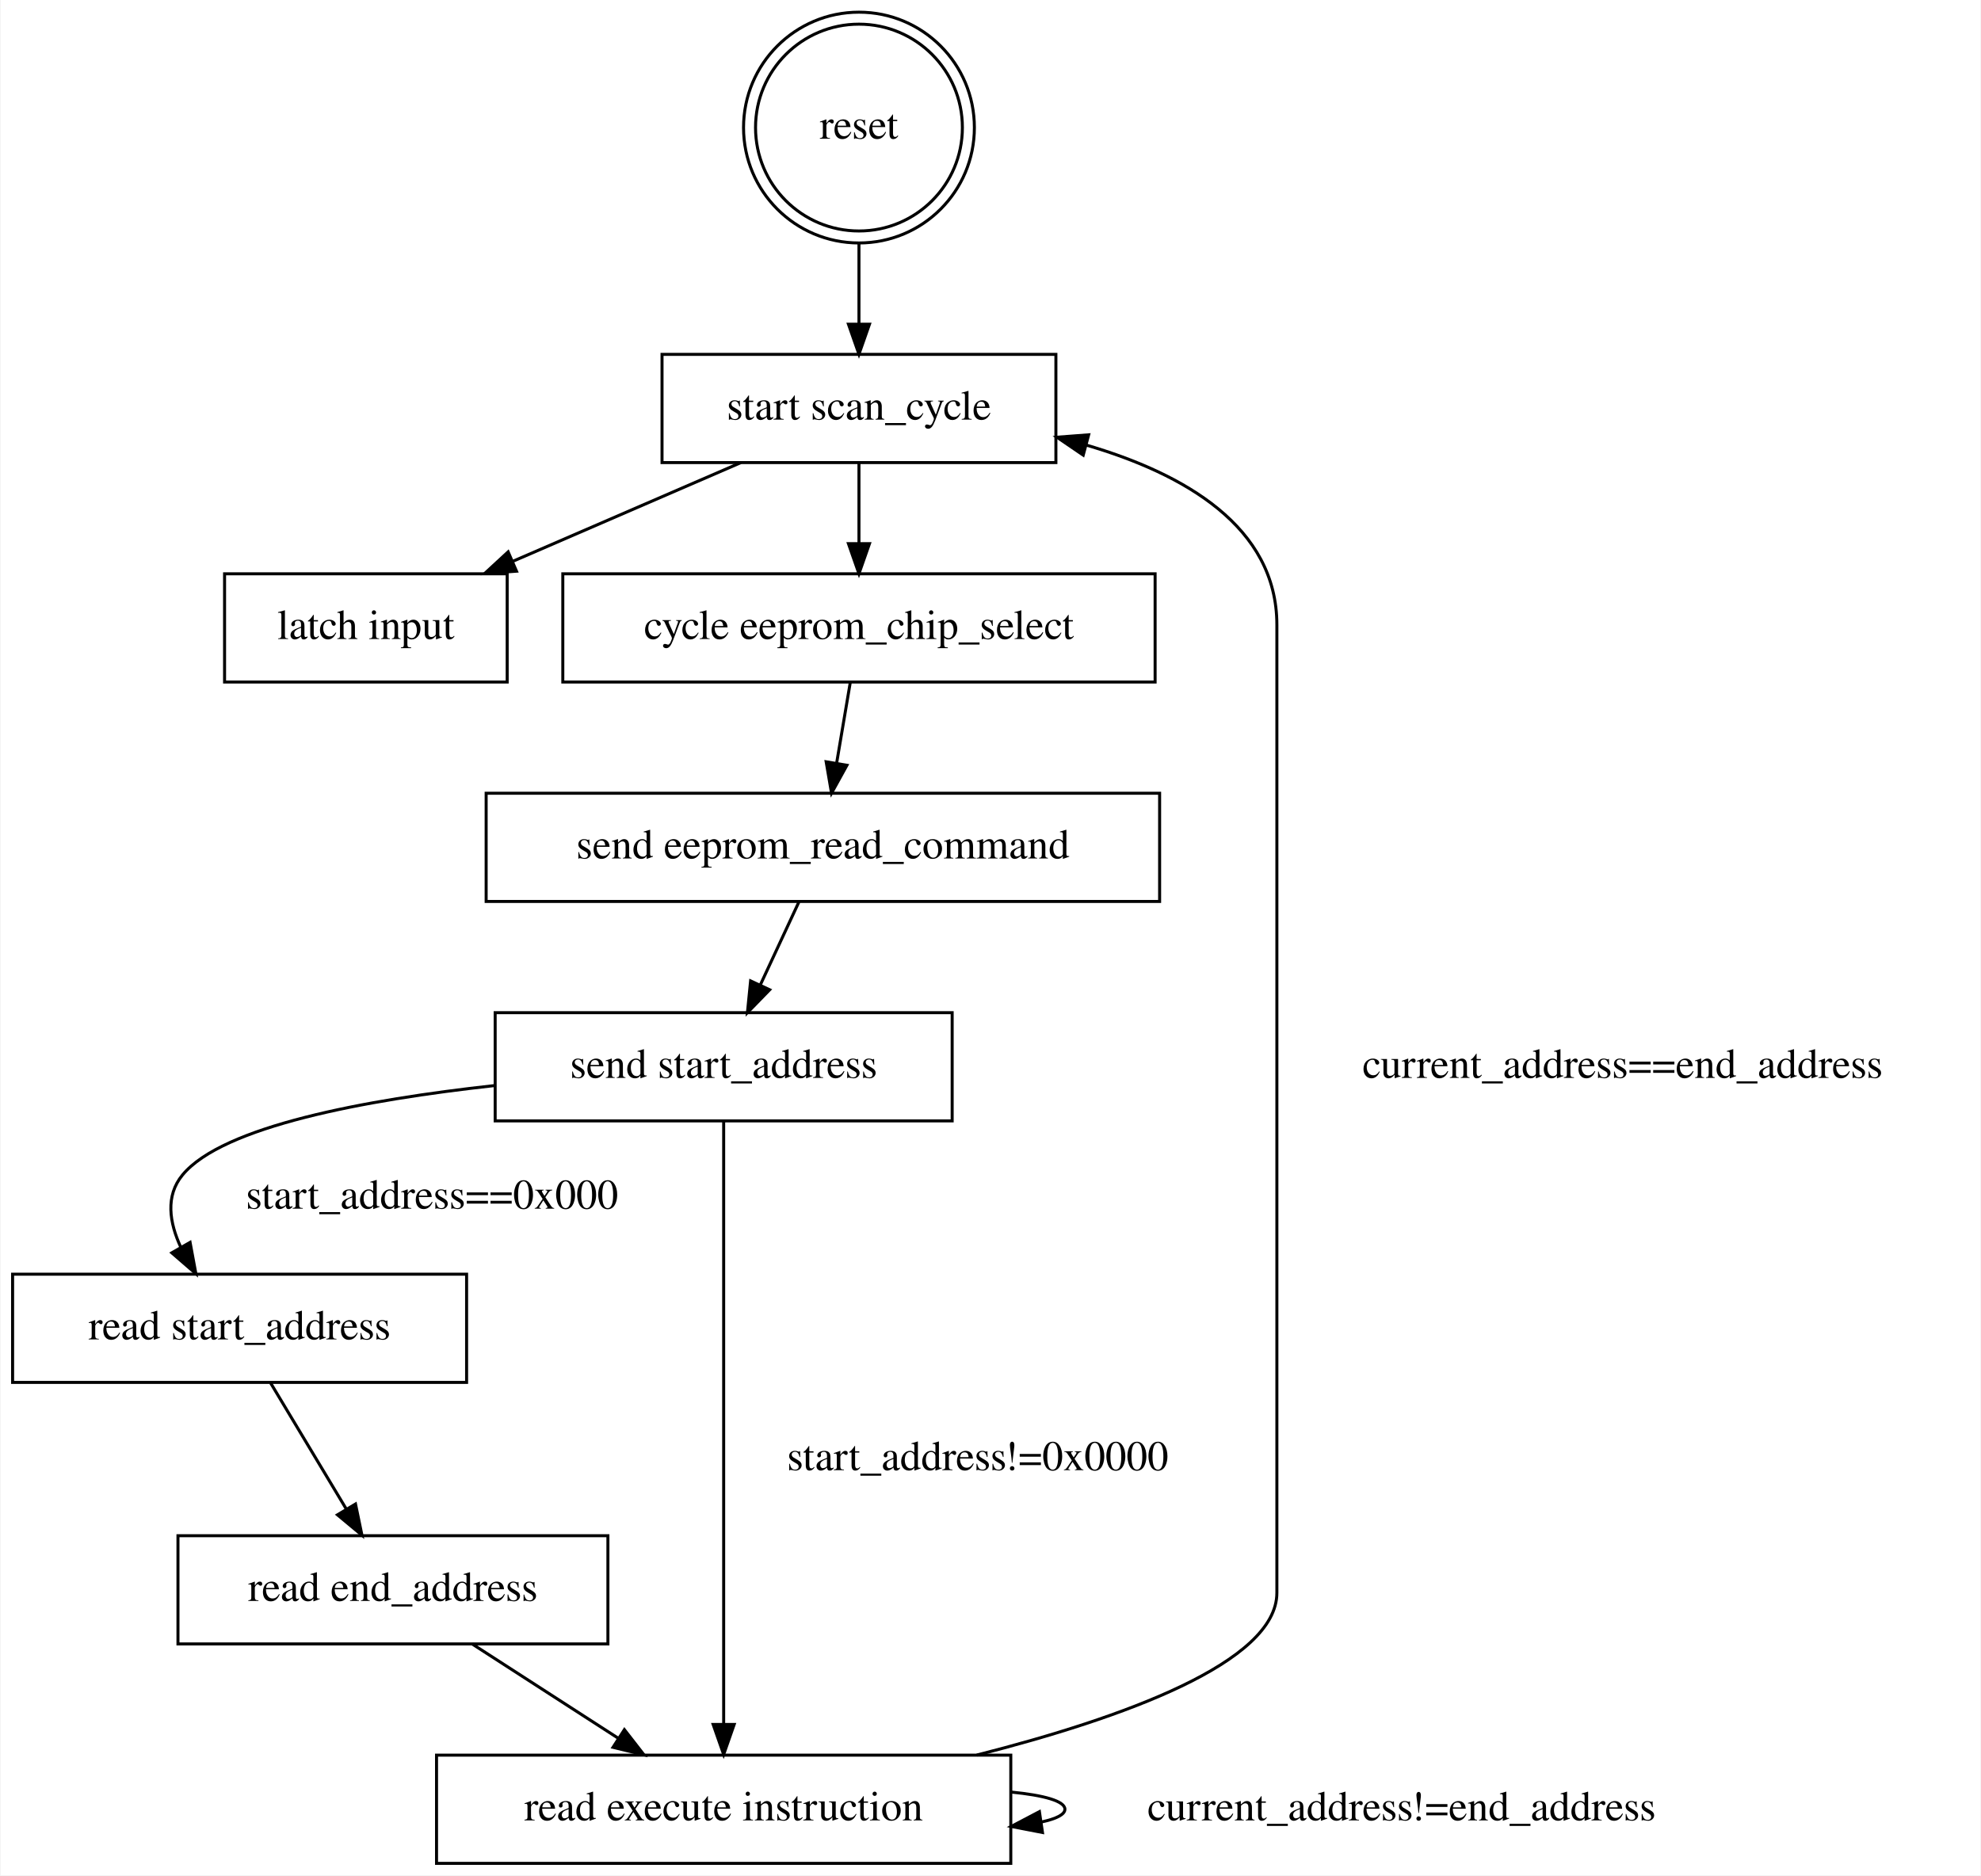
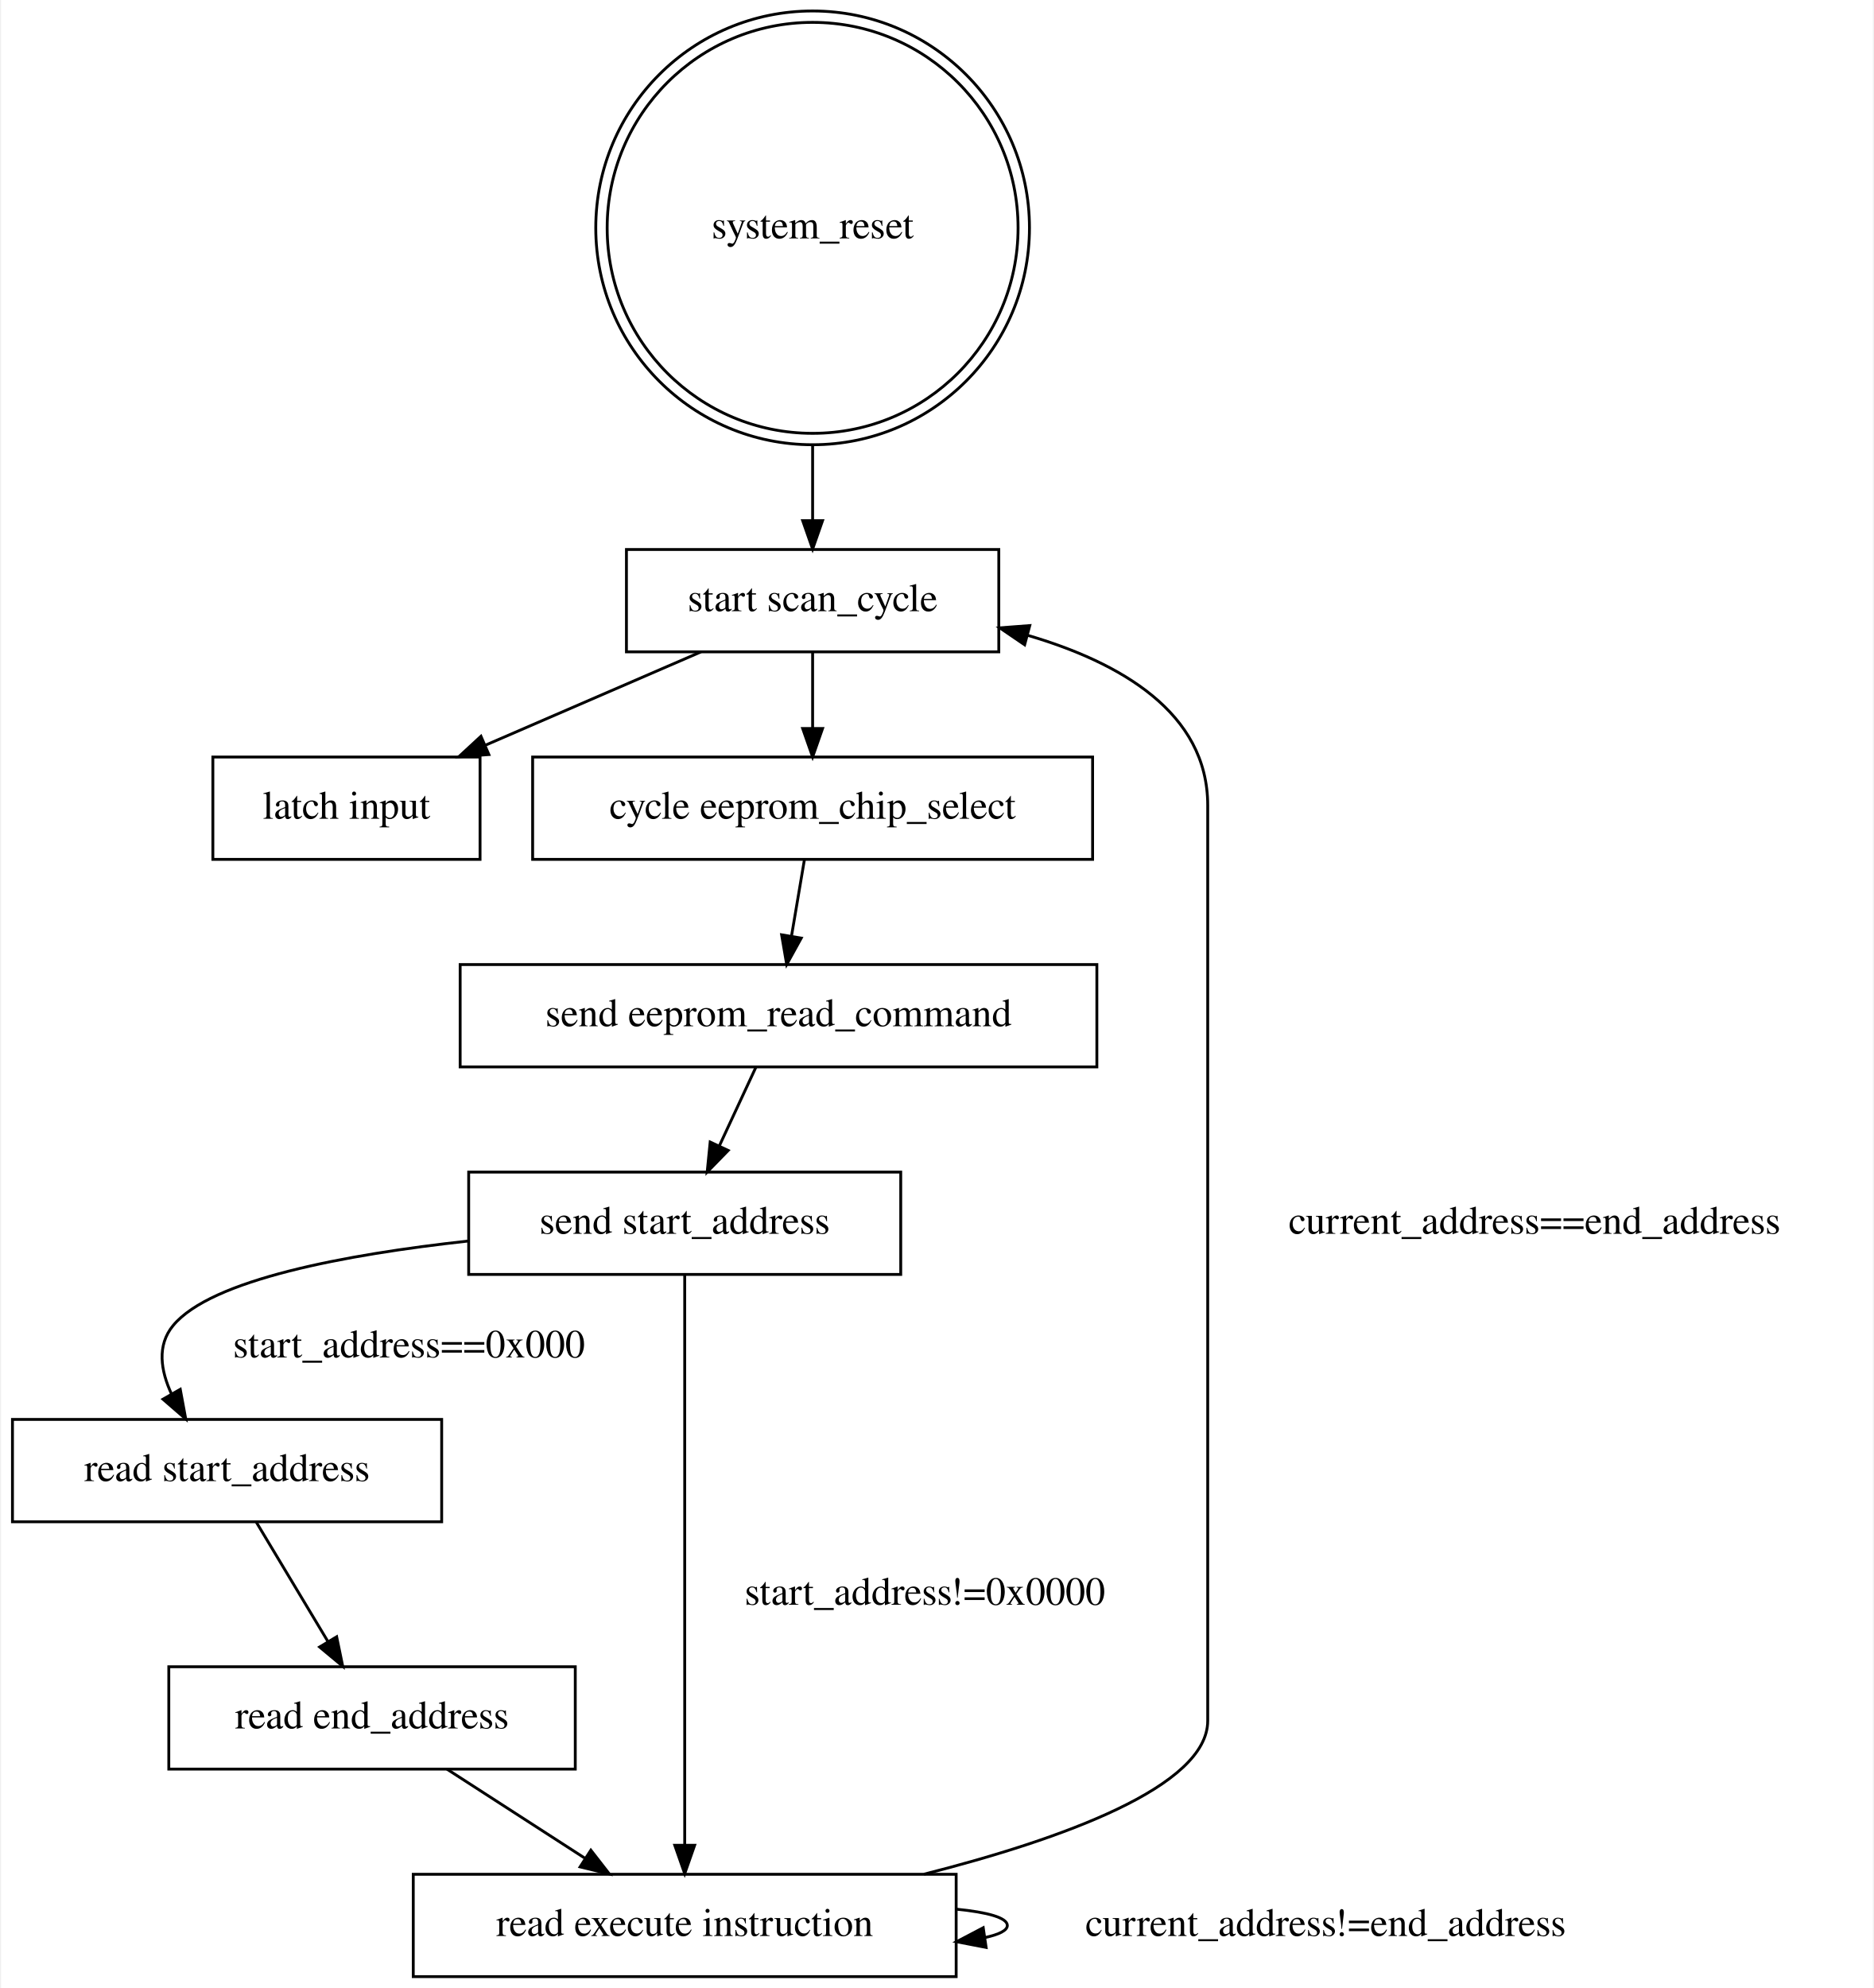
- <svg xmlns="http://www.w3.org/2000/svg" width="659pt" height="624pt" viewBox="0.00 0.00 658.50 623.89">
-   <g id="graph0" class="graph" transform="scale(1 1) rotate(0) translate(4 619.89)">
-     <polygon fill="white" stroke="transparent" points="-4,4 -4,-619.89 654.5,-619.89 654.5,4 -4,4" />
+ <svg xmlns="http://www.w3.org/2000/svg" width="659pt" height="699pt" viewBox="0.00 0.00 658.50 699.29">
+   <g id="graph0" class="graph" transform="scale(1 1) rotate(0) translate(4 695.29)">
+     <polygon fill="white" stroke="transparent" points="-4,4 -4,-695.29 654.5,-695.29 654.5,4 -4,4" />
    <g id="node1" class="node">
-       <ellipse fill="none" stroke="black" cx="281.5" cy="-577.45" rx="34.4" ry="34.4" />
-       <ellipse fill="none" stroke="black" cx="281.5" cy="-577.45" rx="38.39" ry="38.39" />
-       <text text-anchor="middle" x="281.5" y="-573.75" font-family="Times,serif" font-size="14.00">reset</text>
+       <ellipse fill="none" stroke="black" cx="281.5" cy="-615.14" rx="72.28" ry="72.28" />
+       <ellipse fill="none" stroke="black" cx="281.5" cy="-615.14" rx="76.29" ry="76.29" />
+       <text text-anchor="middle" x="281.5" y="-611.44" font-family="Times,serif" font-size="14.00">system_reset</text>
    </g>
    <g id="node2" class="node">
      <polygon fill="none" stroke="black" points="347,-502 216,-502 216,-466 347,-466 347,-502" />
      <text text-anchor="middle" x="281.5" y="-480.3" font-family="Times,serif" font-size="14.00">start scan_cycle</text>
    </g>
    <g id="edge1" class="edge">
-       <path fill="none" stroke="black" d="M281.5,-538.99C281.5,-529.97 281.5,-520.51 281.5,-512.07" />
-       <polygon fill="black" stroke="black" points="285,-512.04 281.5,-502.04 278,-512.04 285,-512.04" />
+       <path fill="none" stroke="black" d="M281.5,-538.65C281.5,-529.24 281.5,-520.14 281.5,-512.2" />
+       <polygon fill="black" stroke="black" points="285,-512.16 281.5,-502.16 278,-512.16 285,-512.16" />
    </g>
    <g id="node3" class="node">
      <polygon fill="none" stroke="black" points="164.5,-429 70.5,-429 70.5,-393 164.5,-393 164.5,-429" />
      <text text-anchor="middle" x="117.5" y="-407.3" font-family="Times,serif" font-size="14.00">latch input</text>
    </g>
    <g id="edge2" class="edge">
      <path fill="none" stroke="black" d="M242.22,-465.99C219.46,-456.14 190.62,-443.66 166.4,-433.17" />
      <polygon fill="black" stroke="black" points="167.6,-429.87 157.03,-429.11 164.82,-436.3 167.6,-429.87" />
    </g>
    <g id="node4" class="node">
      <polygon fill="none" stroke="black" points="380,-429 183,-429 183,-393 380,-393 380,-429" />
      <text text-anchor="middle" x="281.5" y="-407.3" font-family="Times,serif" font-size="14.00">cycle eeprom_chip_select</text>
    </g>
    <g id="edge3" class="edge">
      <path fill="none" stroke="black" d="M281.5,-465.81C281.5,-457.79 281.5,-448.05 281.5,-439.07" />
      <polygon fill="black" stroke="black" points="285,-439.03 281.5,-429.03 278,-439.03 285,-439.03" />
    </g>
    <g id="node5" class="node">
      <polygon fill="none" stroke="black" points="381.5,-356 157.5,-356 157.5,-320 381.5,-320 381.5,-356" />
      <text text-anchor="middle" x="269.5" y="-334.3" font-family="Times,serif" font-size="14.00">send eeprom_read_command</text>
    </g>
    <g id="edge4" class="edge">
      <path fill="none" stroke="black" d="M278.6,-392.81C277.24,-384.79 275.59,-375.05 274.08,-366.07" />
      <polygon fill="black" stroke="black" points="277.5,-365.31 272.38,-356.03 270.59,-366.47 277.5,-365.31" />
    </g>
    <g id="node6" class="node">
      <polygon fill="none" stroke="black" points="312.5,-283 160.5,-283 160.5,-247 312.5,-247 312.5,-283" />
      <text text-anchor="middle" x="236.5" y="-261.3" font-family="Times,serif" font-size="14.00">send start_address</text>
    </g>
    <g id="edge5" class="edge">
      <path fill="none" stroke="black" d="M261.51,-319.81C257.66,-311.53 252.96,-301.41 248.67,-292.19" />
      <polygon fill="black" stroke="black" points="251.8,-290.62 244.41,-283.03 245.46,-293.57 251.8,-290.62" />
    </g>
    <g id="node7" class="node">
      <polygon fill="none" stroke="black" points="151,-196 0,-196 0,-160 151,-160 151,-196" />
      <text text-anchor="middle" x="75.5" y="-174.3" font-family="Times,serif" font-size="14.00">read start_address</text>
    </g>
    <g id="edge6" class="edge">
      <path fill="none" stroke="black" d="M160.12,-258.73C117.3,-254.01 69.86,-245.21 56.5,-229 50.77,-222.05 52.11,-213.2 55.98,-204.88" />
      <polygon fill="black" stroke="black" points="59.03,-206.59 60.96,-196.17 52.95,-203.11 59.03,-206.59" />
      <text text-anchor="middle" x="139.5" y="-217.8" font-family="Times,serif" font-size="14.00">start_address==0x000</text>
    </g>
    <g id="node9" class="node">
      <polygon fill="none" stroke="black" points="332,-36 141,-36 141,0 332,0 332,-36" />
      <text text-anchor="middle" x="236.5" y="-14.3" font-family="Times,serif" font-size="14.00">read execute instruction</text>
    </g>
    <g id="edge9" class="edge">
      <path fill="none" stroke="black" d="M236.5,-246.77C236.5,-204.86 236.5,-97.31 236.5,-46.44" />
      <polygon fill="black" stroke="black" points="240,-46.21 236.5,-36.21 233,-46.21 240,-46.21" />
      <text text-anchor="middle" x="321" y="-130.8" font-family="Times,serif" font-size="14.00">start_address!=0x0000</text>
    </g>
    <g id="node8" class="node">
      <polygon fill="none" stroke="black" points="198,-109 55,-109 55,-73 198,-73 198,-109" />
      <text text-anchor="middle" x="126.5" y="-87.3" font-family="Times,serif" font-size="14.00">read end_address</text>
    </g>
    <g id="edge7" class="edge">
      <path fill="none" stroke="black" d="M85.82,-159.8C93.01,-147.82 102.73,-131.62 110.87,-118.06" />
      <polygon fill="black" stroke="black" points="114.05,-119.55 116.19,-109.18 108.05,-115.95 114.05,-119.55" />
    </g>
    <g id="edge8" class="edge">
      <path fill="none" stroke="black" d="M152.85,-72.99C167.43,-63.58 185.75,-51.76 201.52,-41.57" />
      <polygon fill="black" stroke="black" points="203.48,-44.48 209.99,-36.11 199.69,-38.6 203.48,-44.48" />
    </g>
    <g id="edge11" class="edge">
      <path fill="none" stroke="black" d="M320.69,-36.03C369.14,-48.34 420.5,-66.85 420.5,-90 420.5,-412 420.5,-412 420.5,-412 420.5,-444.68 389.65,-462.32 357.02,-471.85" />
      <polygon fill="black" stroke="black" points="356.09,-468.48 347.34,-474.44 357.9,-475.24 356.09,-468.48" />
      <text text-anchor="middle" x="535.5" y="-261.3" font-family="Times,serif" font-size="14.00">current_address==end_address</text>
    </g>
    <g id="edge10" class="edge">
      <path fill="none" stroke="black" d="M332.14,-23.72C342.98,-22.65 350,-20.74 350,-18 350,-16.24 347.12,-14.83 342.2,-13.76" />
      <polygon fill="black" stroke="black" points="342.54,-10.27 332.14,-12.28 341.52,-17.2 342.54,-10.27" />
      <text text-anchor="middle" x="462" y="-14.3" font-family="Times,serif" font-size="14.00">current_address!=end_address</text>
    </g>
  </g>
</svg>
